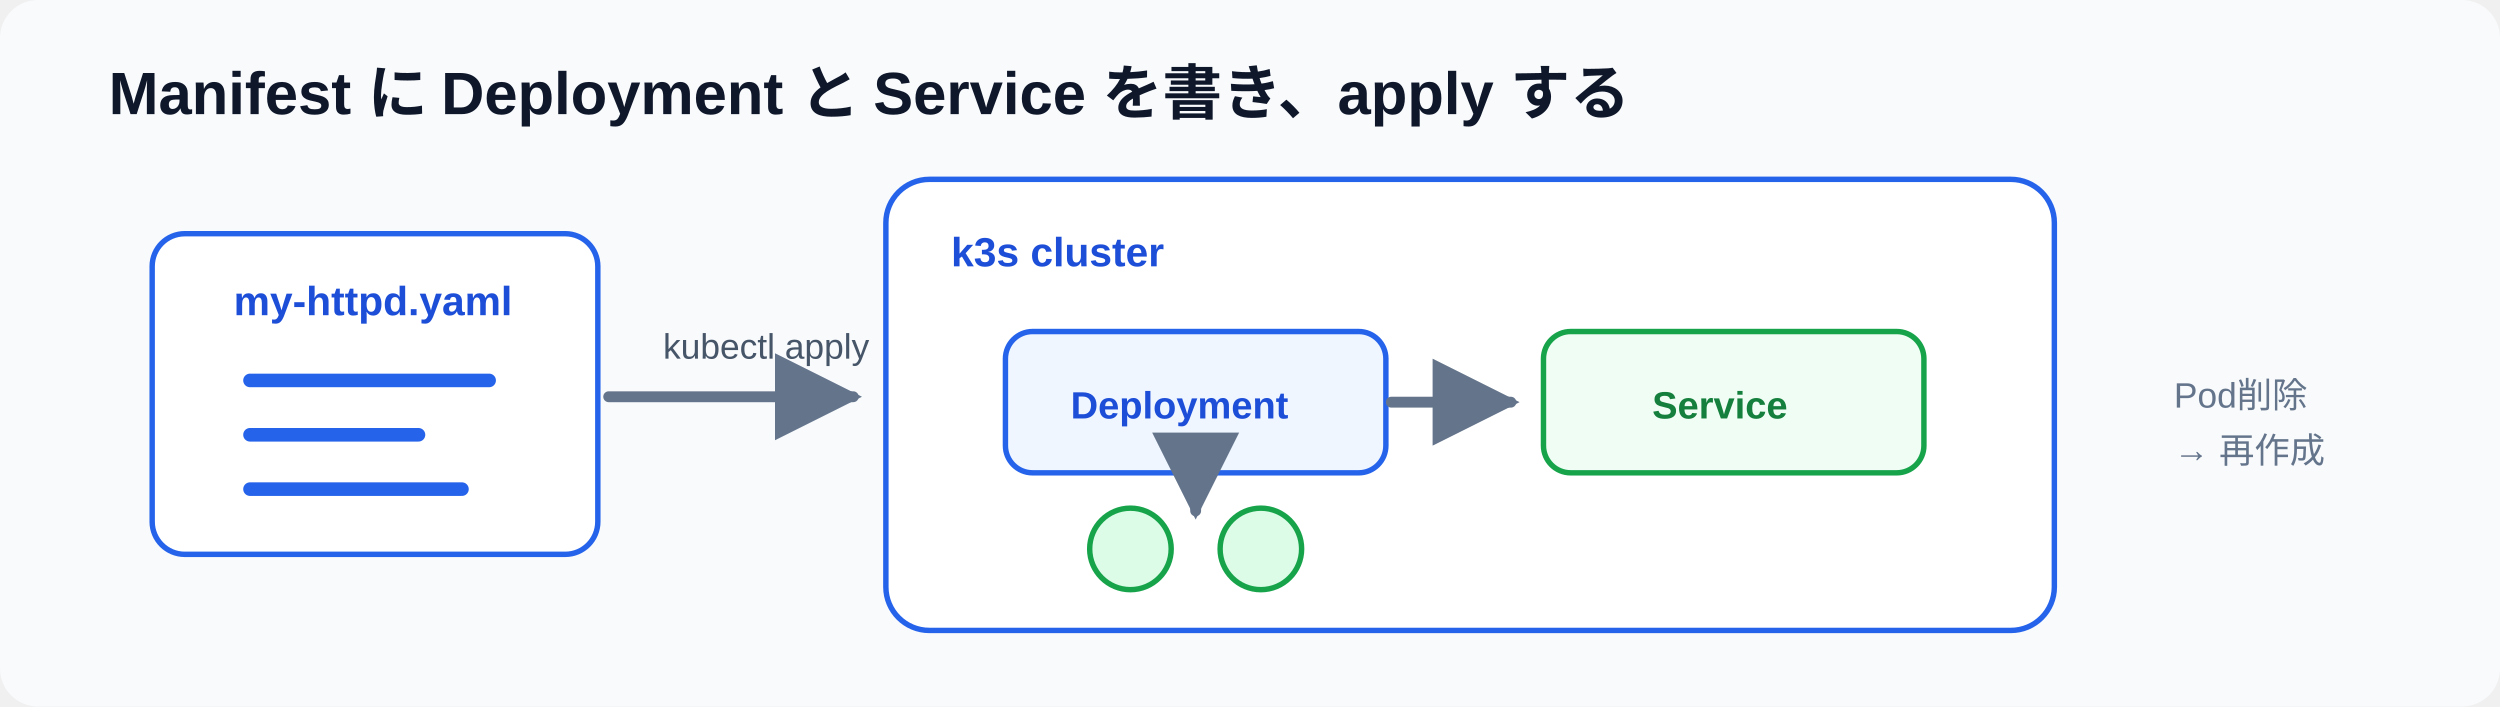
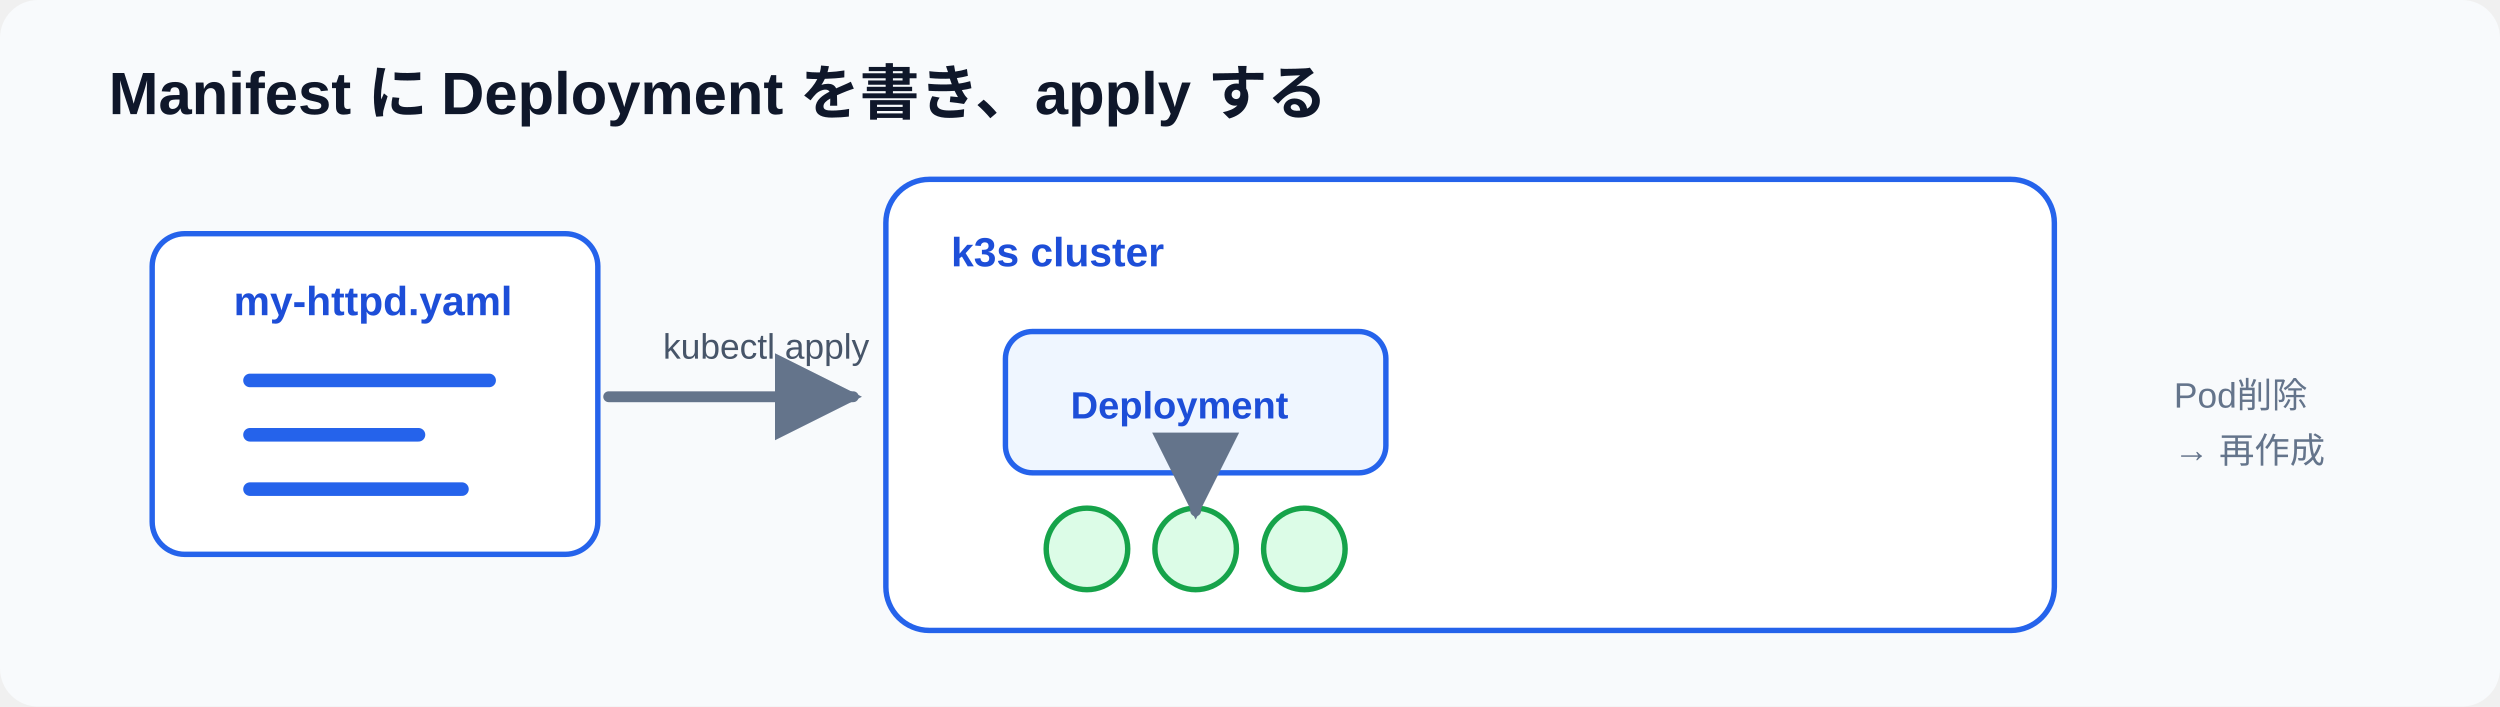
<svg xmlns="http://www.w3.org/2000/svg" viewBox="0 0 920 260" role="img" aria-labelledby="t d">
  <defs>
    <marker id="arrow" viewBox="0 0 10 10" refX="9" refY="5" markerWidth="8" markerHeight="8" orient="auto-start-reverse">
      <path d="M0 0l10 5-10 5z" fill="#64748b" />
    </marker>
  </defs>
  <rect width="920" height="260" rx="14" fill="#f8fafc" />
-   <text x="40" y="42" font-size="22" font-family="Arial, sans-serif" font-weight="700" fill="#0f172a">Manifest に Deployment と Service を書き、apply する</text>
+   <text x="40" y="42" font-size="22" font-family="Arial, sans-serif" font-weight="700" fill="#0f172a">Manifest に Deployment を書き、apply する</text>
  <rect x="56" y="86" width="164" height="118" rx="12" fill="#ffffff" stroke="#2563eb" stroke-width="2" />
  <text x="86" y="116" font-size="15" font-family="Arial, sans-serif" font-weight="700" fill="#1d4ed8">my-httpd.yaml</text>
  <path d="M92 140h88M92 160h62M92 180h78" stroke="#2563eb" stroke-width="5" stroke-linecap="round" />
  <rect x="326" y="66" width="430" height="166" rx="16" fill="#ffffff" stroke="#2563eb" stroke-width="2" />
  <text x="350" y="98" font-size="15" font-family="Arial, sans-serif" font-weight="700" fill="#1d4ed8">k3s cluster</text>
  <rect x="370" y="122" width="140" height="52" rx="10" fill="#eff6ff" stroke="#2563eb" stroke-width="2" />
  <text x="394" y="154" font-size="14" font-family="Arial, sans-serif" font-weight="700" fill="#1d4ed8">Deployment</text>
-   <rect x="568" y="122" width="140" height="52" rx="10" fill="#f0fdf4" stroke="#16a34a" stroke-width="2" />
-   <text x="608" y="154" font-size="14" font-family="Arial, sans-serif" font-weight="700" fill="#15803d">Service</text>
-   <circle cx="416" cy="202" r="15" fill="#dcfce7" stroke="#16a34a" stroke-width="2" />
-   <circle cx="464" cy="202" r="15" fill="#dcfce7" stroke="#16a34a" stroke-width="2" />
+   <circle cx="400" cy="202" r="15" fill="#dcfce7" stroke="#16a34a" stroke-width="2" />
+   <circle cx="440" cy="202" r="15" fill="#dcfce7" stroke="#16a34a" stroke-width="2" />
+   <circle cx="480" cy="202" r="15" fill="#dcfce7" stroke="#16a34a" stroke-width="2" />
  <text x="800" y="150" font-size="13" font-family="Arial, sans-serif" fill="#64748b">Pod削除</text>
  <text x="800" y="170" font-size="13" font-family="Arial, sans-serif" fill="#64748b">→ 再作成</text>
  <path d="M224 146h90" stroke="#64748b" stroke-width="4" stroke-linecap="round" marker-end="url(#arrow)" />
  <text x="244" y="132" font-size="13" font-family="Arial, sans-serif" fill="#475569">kubectl apply</text>
-   <path d="M512 148h44" stroke="#64748b" stroke-width="4" stroke-linecap="round" marker-end="url(#arrow)" />
  <path d="M440 176v12" stroke="#64748b" stroke-width="4" stroke-linecap="round" marker-end="url(#arrow)" />
</svg>
